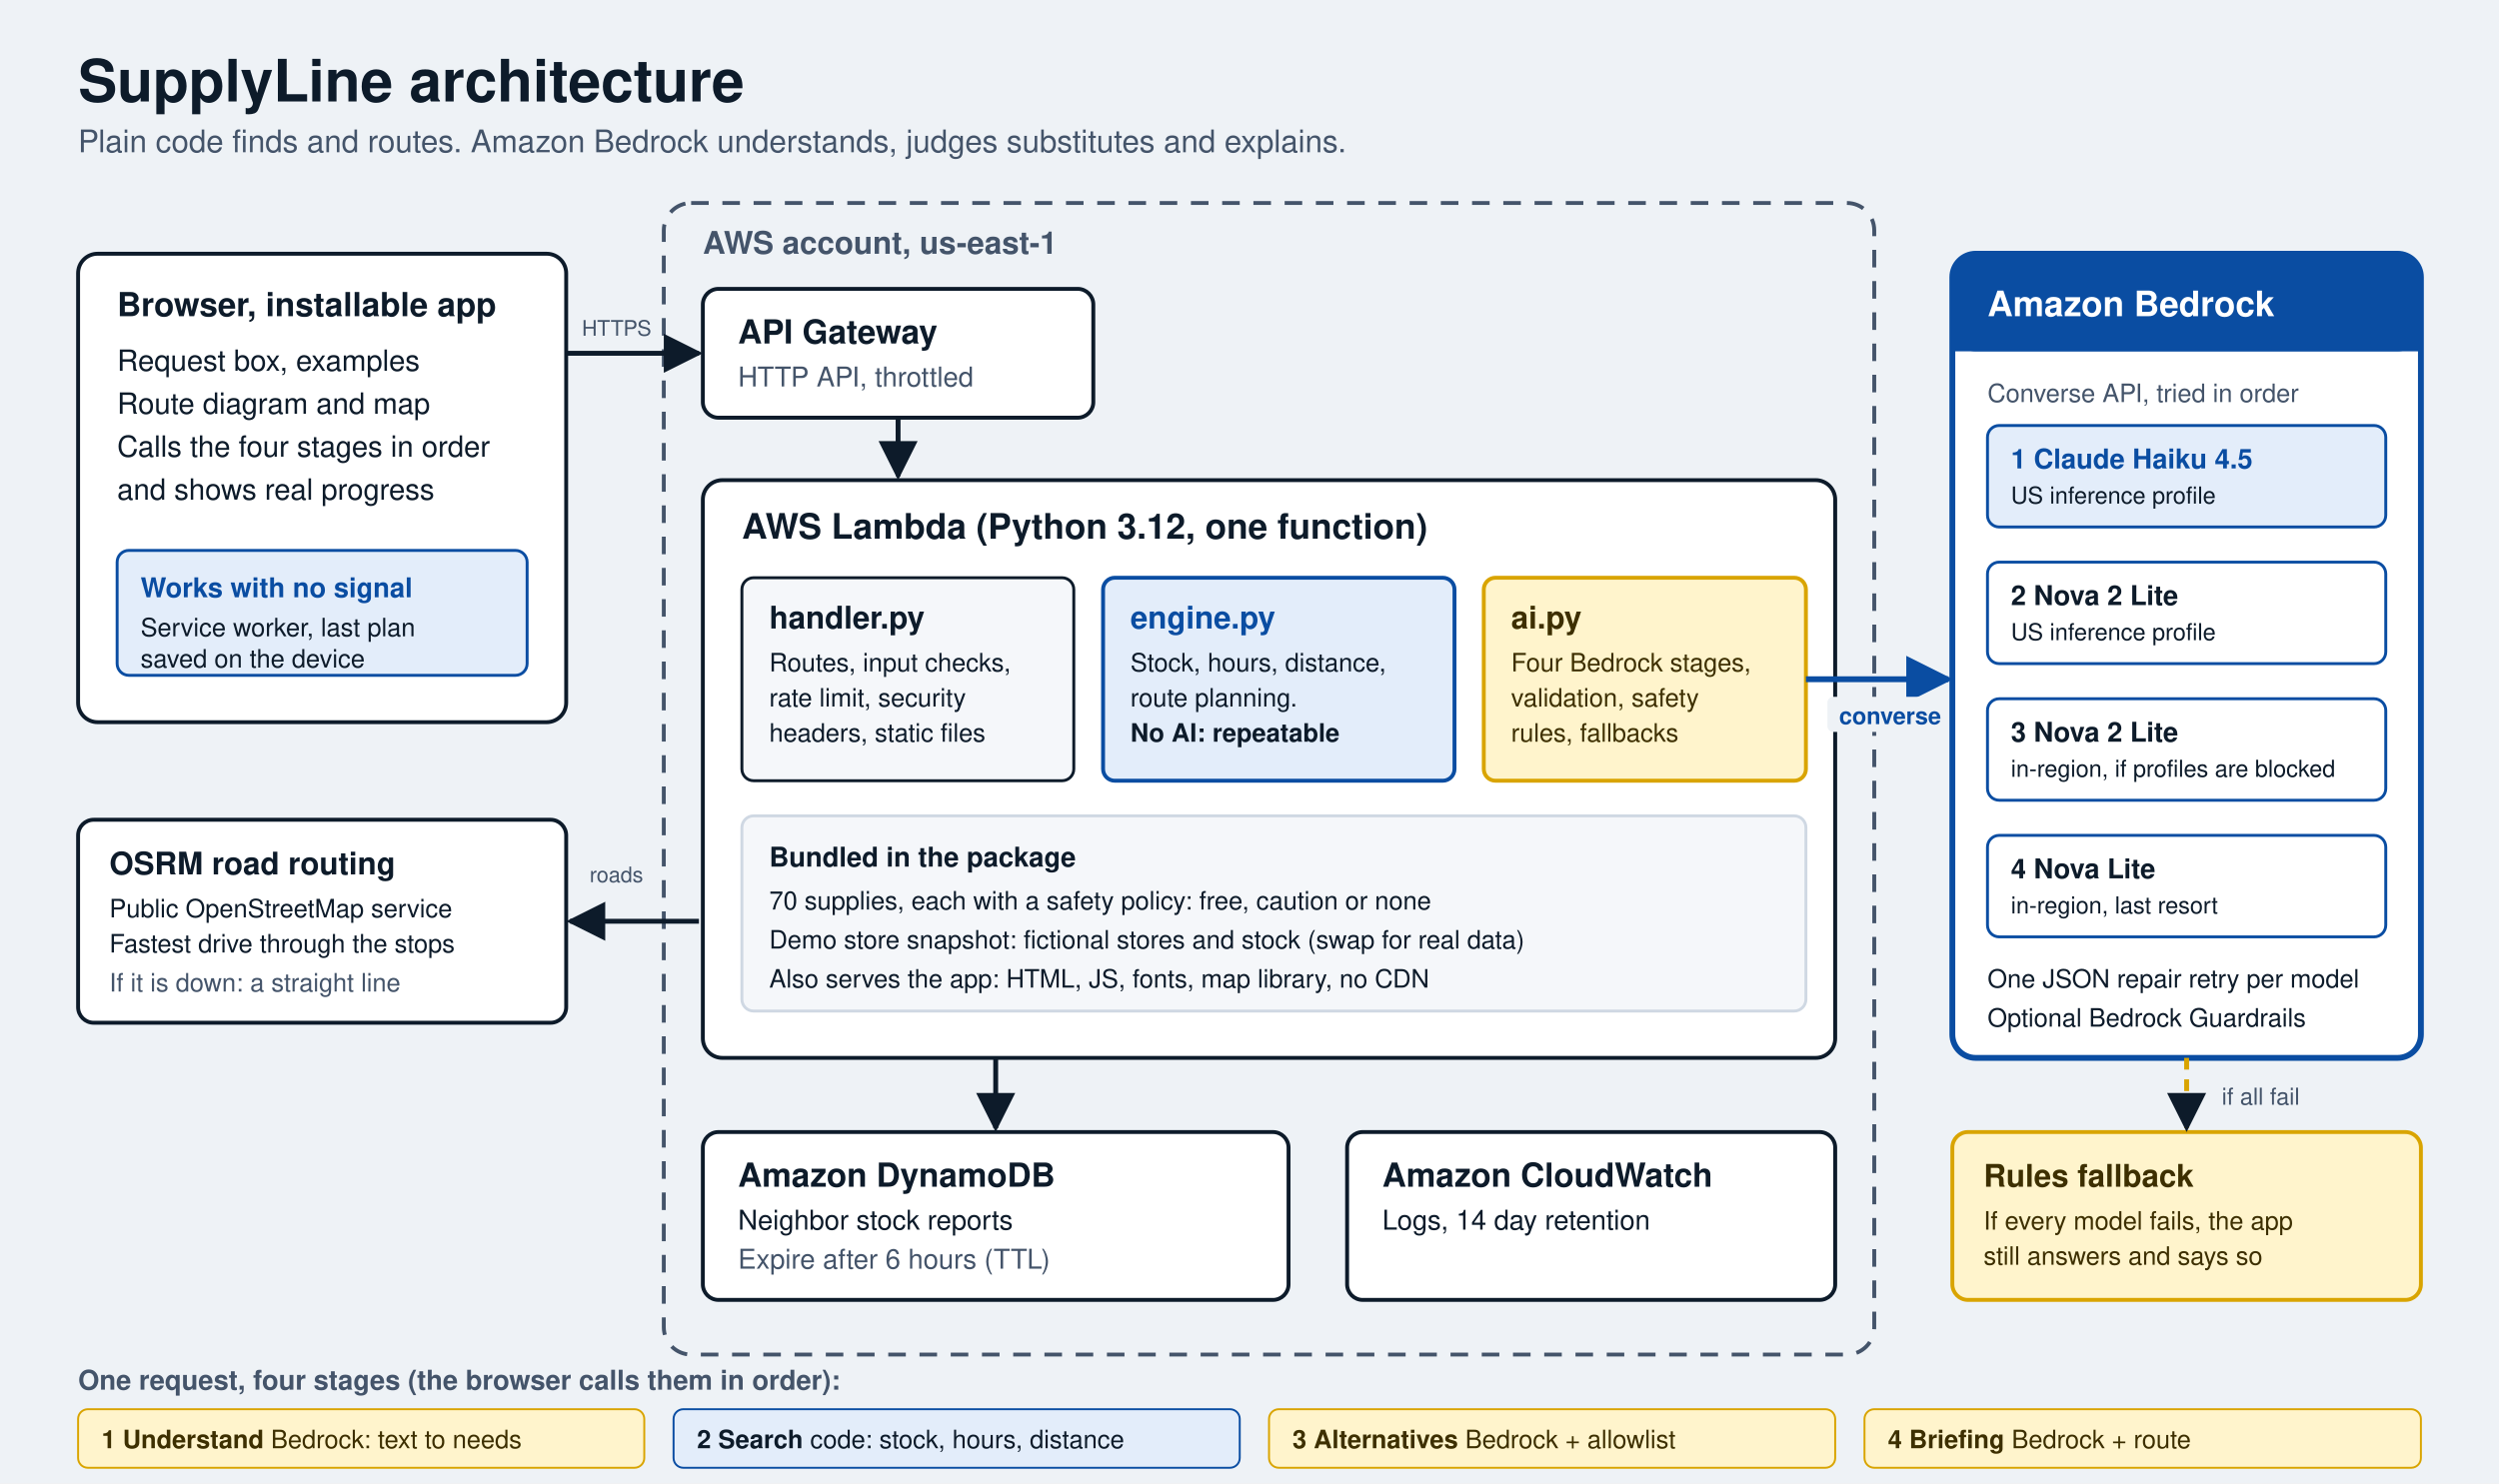
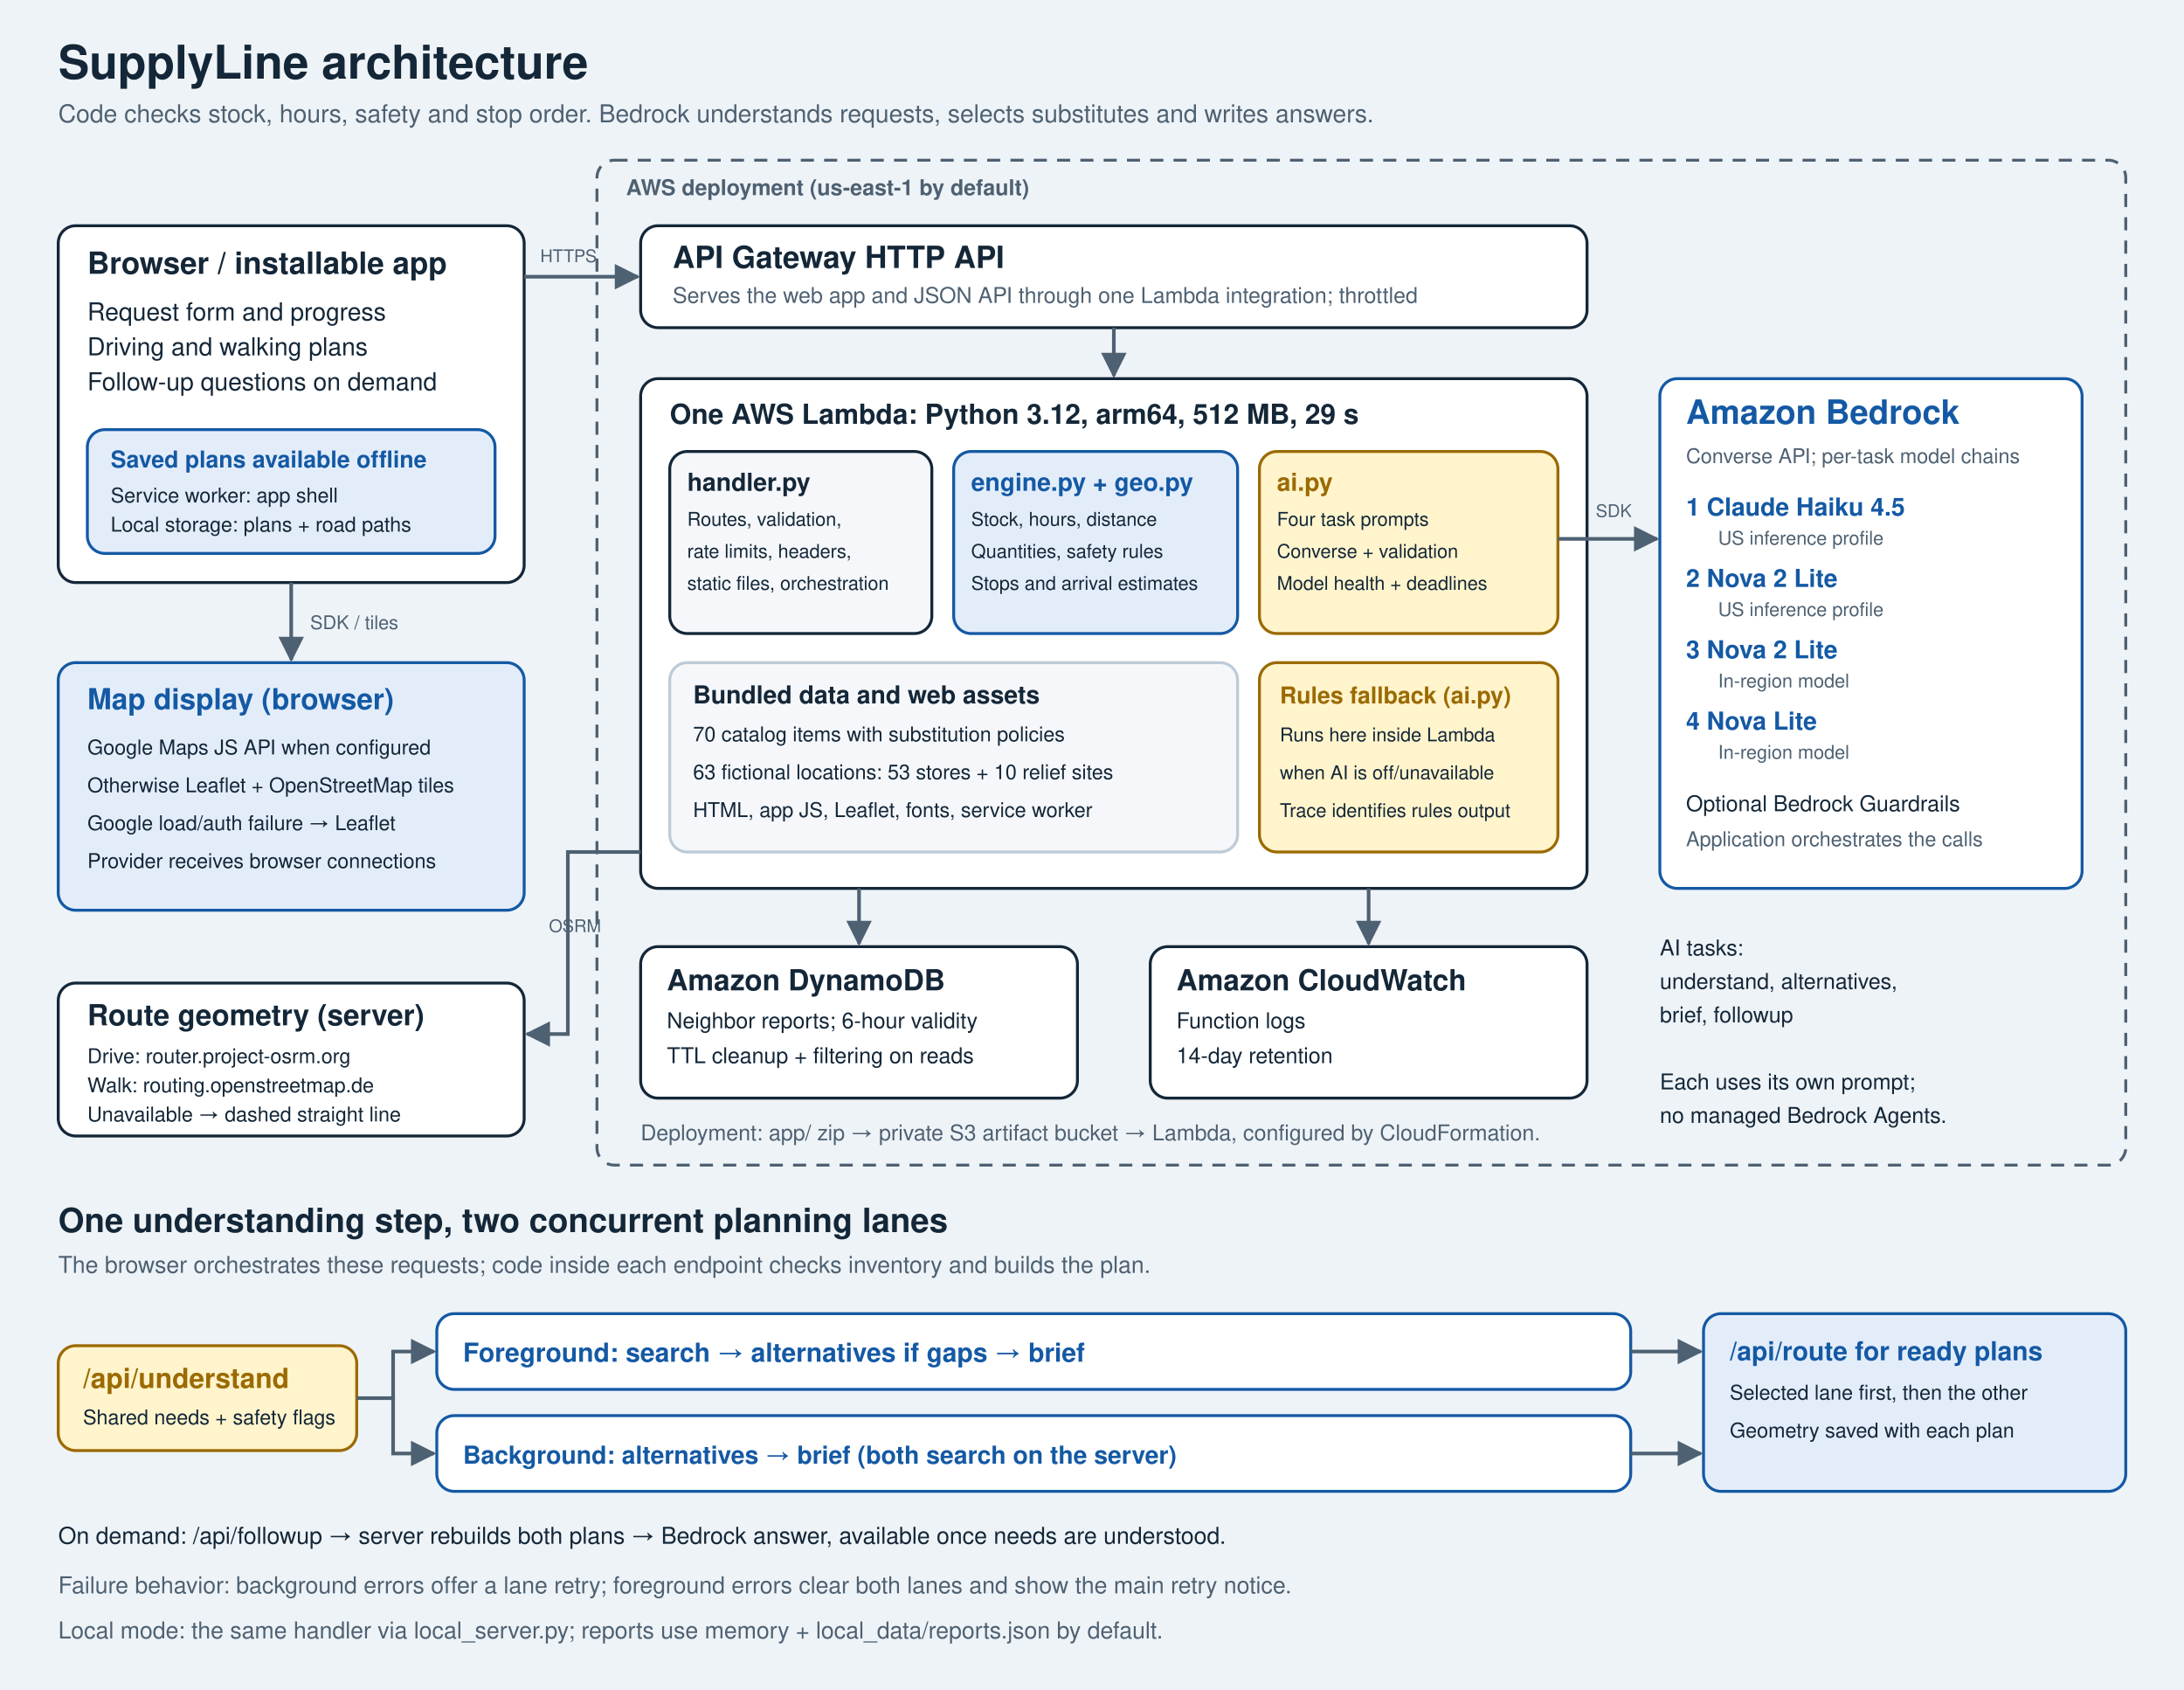
- <svg xmlns="http://www.w3.org/2000/svg" viewBox="0 0 1280 760" font-family="'Overpass','Segoe UI',Helvetica,Arial,sans-serif">
+ <svg xmlns="http://www.w3.org/2000/svg" viewBox="0 0 1500 1160" role="img" aria-labelledby="title desc" font-family="Overpass, Segoe UI, Helvetica, Arial, sans-serif">
  <defs>
-     <marker id="arr" viewBox="0 0 10 10" refX="9" refY="5" markerWidth="8" markerHeight="8" orient="auto-start-reverse">
-       <path d="M0 0L10 5L0 10z" fill="#0d1b2a" />
-     </marker>
-     <marker id="arrb" viewBox="0 0 10 10" refX="9" refY="5" markerWidth="8" markerHeight="8" orient="auto-start-reverse">
-       <path d="M0 0L10 5L0 10z" fill="#0a4da2" />
+     <marker id="arrow" viewBox="0 0 10 10" refX="9" refY="5" markerWidth="7" markerHeight="7" orient="auto-start-reverse">
+       <path d="M0 0L10 5L0 10z" fill="#4e6172" />
    </marker>
  </defs>
-   <rect width="1280" height="760" fill="#eef2f6" />
-   <text x="40" y="52" font-size="30" font-weight="800" fill="#0d1b2a">SupplyLine architecture</text>
-   <text x="40" y="78" font-size="16" fill="#44546a">Plain code finds and routes. Amazon Bedrock understands, judges substitutes and explains.</text>
-   <rect x="40" y="130" width="250" height="240" rx="10" fill="#fff" stroke="#0d1b2a" stroke-width="2" />
-   <text x="60" y="162" font-size="17" font-weight="800" fill="#0d1b2a">Browser, installable app</text>
-   <text x="60" y="190" font-size="15" fill="#0d1b2a">Request box, examples</text>
-   <text x="60" y="212" font-size="15" fill="#0d1b2a">Route diagram and map</text>
-   <text x="60" y="234" font-size="15" fill="#0d1b2a">Calls the four stages in order</text>
-   <text x="60" y="256" font-size="15" fill="#0d1b2a">and shows real progress</text>
-   <rect x="60" y="282" width="210" height="64" rx="6" fill="#e3edfa" stroke="#0a4da2" stroke-width="1.5" />
-   <text x="72" y="306" font-size="14" font-weight="700" fill="#0a4da2">Works with no signal</text>
-   <text x="72" y="326" font-size="13" fill="#0d1b2a">Service worker, last plan</text>
-   <text x="72" y="342" font-size="13" fill="#0d1b2a">saved on the device</text>
-   <rect x="340" y="104" width="620" height="590" rx="14" fill="none" stroke="#44546a" stroke-width="2" stroke-dasharray="9 7" />
-   <text x="360" y="130" font-size="16" font-weight="700" fill="#44546a">AWS account, us-east-1</text>
-   <rect x="360" y="148" width="200" height="66" rx="8" fill="#fff" stroke="#0d1b2a" stroke-width="2" />
-   <text x="378" y="176" font-size="17" font-weight="800" fill="#0d1b2a">API Gateway</text>
-   <text x="378" y="198" font-size="14" fill="#44546a">HTTP API, throttled</text>
-   <rect x="360" y="246" width="580" height="296" rx="10" fill="#fff" stroke="#0d1b2a" stroke-width="2" />
-   <text x="380" y="276" font-size="18" font-weight="800" fill="#0d1b2a">AWS Lambda  (Python 3.12, one function)</text>
-   <rect x="380" y="296" width="170" height="104" rx="6" fill="#f5f7fa" stroke="#0d1b2a" stroke-width="1.5" />
-   <text x="394" y="322" font-size="16" font-weight="800" fill="#0d1b2a">handler.py</text>
-   <text x="394" y="344" font-size="13" fill="#0d1b2a">Routes, input checks,</text>
-   <text x="394" y="362" font-size="13" fill="#0d1b2a">rate limit, security</text>
-   <text x="394" y="380" font-size="13" fill="#0d1b2a">headers, static files</text>
-   <rect x="565" y="296" width="180" height="104" rx="6" fill="#e3edfa" stroke="#0a4da2" stroke-width="2" />
-   <text x="579" y="322" font-size="16" font-weight="800" fill="#0a4da2">engine.py</text>
-   <text x="579" y="344" font-size="13" fill="#0d1b2a">Stock, hours, distance,</text>
-   <text x="579" y="362" font-size="13" fill="#0d1b2a">route planning.</text>
-   <text x="579" y="380" font-size="13" font-weight="700" fill="#0d1b2a">No AI: repeatable</text>
-   <rect x="760" y="296" width="165" height="104" rx="6" fill="#fff4cc" stroke="#d9a400" stroke-width="2" />
-   <text x="774" y="322" font-size="16" font-weight="800" fill="#3d2f00">ai.py</text>
-   <text x="774" y="344" font-size="13" fill="#3d2f00">Four Bedrock stages,</text>
-   <text x="774" y="362" font-size="13" fill="#3d2f00">validation, safety</text>
-   <text x="774" y="380" font-size="13" fill="#3d2f00">rules, fallbacks</text>
-   <rect x="380" y="418" width="545" height="100" rx="6" fill="#f5f7fa" stroke="#cfd8e3" stroke-width="1.5" />
-   <text x="394" y="444" font-size="14" font-weight="700" fill="#0d1b2a">Bundled in the package</text>
-   <text x="394" y="466" font-size="13" fill="#0d1b2a">70 supplies, each with a safety policy: free, caution or none</text>
-   <text x="394" y="486" font-size="13" fill="#0d1b2a">Demo store snapshot: fictional stores and stock (swap for real data)</text>
-   <text x="394" y="506" font-size="13" fill="#0d1b2a">Also serves the app: HTML, JS, fonts, map library, no CDN</text>
-   <rect x="360" y="580" width="300" height="86" rx="8" fill="#fff" stroke="#0d1b2a" stroke-width="2" />
-   <text x="378" y="608" font-size="17" font-weight="800" fill="#0d1b2a">Amazon DynamoDB</text>
-   <text x="378" y="630" font-size="14" fill="#0d1b2a">Neighbor stock reports</text>
-   <text x="378" y="650" font-size="14" fill="#44546a">Expire after 6 hours (TTL)</text>
-   <rect x="690" y="580" width="250" height="86" rx="8" fill="#fff" stroke="#0d1b2a" stroke-width="2" />
-   <text x="708" y="608" font-size="17" font-weight="800" fill="#0d1b2a">Amazon CloudWatch</text>
-   <text x="708" y="630" font-size="14" fill="#0d1b2a">Logs, 14 day retention</text>
-   <rect x="1000" y="130" width="240" height="412" rx="12" fill="#fff" stroke="#0a4da2" stroke-width="3" />
-   <rect x="1000" y="130" width="240" height="50" rx="12" fill="#0a4da2" />
-   <rect x="1000" y="160" width="240" height="20" fill="#0a4da2" />
-   <text x="1018" y="162" font-size="18" font-weight="800" fill="#fff">Amazon Bedrock</text>
-   <text x="1018" y="206" font-size="13" fill="#44546a">Converse API, tried in order</text>
-   <rect x="1018" y="218" width="204" height="52" rx="6" fill="#e3edfa" stroke="#0a4da2" stroke-width="1.5" />
-   <text x="1030" y="240" font-size="14" font-weight="800" fill="#0a4da2">1  Claude Haiku 4.5</text>
-   <text x="1030" y="258" font-size="12" fill="#0d1b2a">US inference profile</text>
-   <rect x="1018" y="288" width="204" height="52" rx="6" fill="#fff" stroke="#0a4da2" stroke-width="1.5" />
-   <text x="1030" y="310" font-size="14" font-weight="800" fill="#0d1b2a">2  Nova 2 Lite</text>
-   <text x="1030" y="328" font-size="12" fill="#0d1b2a">US inference profile</text>
-   <rect x="1018" y="358" width="204" height="52" rx="6" fill="#fff" stroke="#0a4da2" stroke-width="1.5" />
-   <text x="1030" y="380" font-size="14" font-weight="800" fill="#0d1b2a">3  Nova 2 Lite</text>
-   <text x="1030" y="398" font-size="12" fill="#0d1b2a">in-region, if profiles are blocked</text>
-   <rect x="1018" y="428" width="204" height="52" rx="6" fill="#fff" stroke="#0a4da2" stroke-width="1.5" />
-   <text x="1030" y="450" font-size="14" font-weight="800" fill="#0d1b2a">4  Nova Lite</text>
-   <text x="1030" y="468" font-size="12" fill="#0d1b2a">in-region, last resort</text>
-   <text x="1018" y="506" font-size="13" fill="#0d1b2a">One JSON repair retry per model</text>
-   <text x="1018" y="526" font-size="13" fill="#0d1b2a">Optional Bedrock Guardrails</text>
-   <rect x="1000" y="580" width="240" height="86" rx="8" fill="#fff4cc" stroke="#d9a400" stroke-width="2" />
-   <text x="1016" y="608" font-size="16" font-weight="800" fill="#3d2f00">Rules fallback</text>
-   <text x="1016" y="630" font-size="13" fill="#3d2f00">If every model fails, the app</text>
-   <text x="1016" y="648" font-size="13" fill="#3d2f00">still answers and says so</text>
-   <rect x="40" y="420" width="250" height="104" rx="8" fill="#fff" stroke="#0d1b2a" stroke-width="2" />
-   <text x="56" y="448" font-size="16" font-weight="800" fill="#0d1b2a">OSRM road routing</text>
-   <text x="56" y="470" font-size="13" fill="#0d1b2a">Public OpenStreetMap service</text>
-   <text x="56" y="488" font-size="13" fill="#0d1b2a">Fastest drive through the stops</text>
-   <text x="56" y="508" font-size="13" fill="#44546a">If it is down: a straight line</text>
-   <path d="M290 181 H358" fill="none" stroke="#0d1b2a" stroke-width="2.5" marker-end="url(#arr)" />
-   <text x="298" y="172" font-size="11" fill="#44546a">HTTPS</text>
-   <path d="M460 214 V244" fill="none" stroke="#0d1b2a" stroke-width="2.5" marker-end="url(#arr)" />
-   <path d="M925 348 H998" fill="none" stroke="#0a4da2" stroke-width="3" marker-end="url(#arrb)" />
-   <rect x="936" y="357" width="60" height="18" rx="3" fill="#eef2f6" />
-   <text x="942" y="371" font-size="12" font-weight="700" fill="#0a4da2">converse</text>
-   <path d="M510 542 V578" fill="none" stroke="#0d1b2a" stroke-width="2.5" marker-end="url(#arr)" />
-   <path d="M1120 542 V578" fill="none" stroke="#d9a400" stroke-width="2.5" stroke-dasharray="6 5" marker-end="url(#arr)" />
-   <text x="1138" y="566" font-size="12" fill="#44546a">if all fail</text>
-   <path d="M358 472 H292" fill="none" stroke="#0d1b2a" stroke-width="2.5" marker-end="url(#arr)" />
-   <text x="302" y="452" font-size="11" fill="#44546a">roads</text>
-   <text x="40" y="712" font-size="14" font-weight="700" fill="#44546a">One request, four stages (the browser calls them in order):</text>
-   <g font-size="13">
-     <rect x="40" y="722" width="290" height="30" rx="5" fill="#fff4cc" stroke="#d9a400" />
-     <text x="52" y="742" fill="#3d2f00">
-       <tspan font-weight="800">1 Understand</tspan>  Bedrock: text to needs</text>
-     <rect x="345" y="722" width="290" height="30" rx="5" fill="#e3edfa" stroke="#0a4da2" />
-     <text x="357" y="742" fill="#0d1b2a">
-       <tspan font-weight="800">2 Search</tspan>  code: stock, hours, distance</text>
-     <rect x="650" y="722" width="290" height="30" rx="5" fill="#fff4cc" stroke="#d9a400" />
-     <text x="662" y="742" fill="#3d2f00">
-       <tspan font-weight="800">3 Alternatives</tspan>  Bedrock + allowlist</text>
-     <rect x="955" y="722" width="285" height="30" rx="5" fill="#fff4cc" stroke="#d9a400" />
-     <text x="967" y="742" fill="#3d2f00">
-       <tspan font-weight="800">4 Briefing</tspan>  Bedrock + route</text>
-   </g>
+   <rect width="1500" height="1160" fill="#eef3f7" />
+   <text x="40" y="54" font-size="32" fill="#142738" font-weight="700">SupplyLine architecture</text>
+   <text x="40" y="84" font-size="17" fill="#4e6172">Code checks stock, hours, safety and stop order. Bedrock understands requests, selects substitutes and writes answers.</text>
+   <rect x="410" y="110" width="1050" height="690" rx="12" fill="none" stroke="#4e6172" stroke-width="2" stroke-dasharray="9 7" />
+   <text x="430" y="134" font-size="15" fill="#4e6172" font-weight="700">AWS deployment (us-east-1 by default)</text>
+   <rect x="440" y="155" width="650" height="70" rx="12" fill="white" stroke="#142738" stroke-width="2" />
+   <text x="462" y="184" font-size="21" fill="#142738" font-weight="700">API Gateway HTTP API</text>
+   <text x="462" y="208" font-size="15" fill="#4e6172">Serves the web app and JSON API through one Lambda integration; throttled</text>
+   <rect x="40" y="155" width="320" height="245" rx="12" fill="white" stroke="#142738" stroke-width="2" />
+   <text x="60" y="188" font-size="21" fill="#142738" font-weight="700">Browser / installable app</text>
+   <text x="60" y="220" font-size="17" fill="#142738">Request form and progress</text>
+   <text x="60" y="244" font-size="17" fill="#142738">Driving and walking plans</text>
+   <text x="60" y="268" font-size="17" fill="#142738">Follow-up questions on demand</text>
+   <rect x="60" y="295" width="280" height="85" rx="12" fill="#e3edfa" stroke="#1459a4" stroke-width="2" />
+   <text x="76" y="321" font-size="16" fill="#1459a4" font-weight="700">Saved plans available offline</text>
+   <text x="76" y="345" font-size="14" fill="#142738">Service worker: app shell</text>
+   <text x="76" y="365" font-size="14" fill="#142738">Local storage: plans + road paths</text>
+   <path d="M360 190 H438" fill="none" stroke="#4e6172" stroke-width="2.5" marker-end="url(#arrow)" />
+   <text x="371" y="180" font-size="12" fill="#4e6172">HTTPS</text>
+   <path d="M765 225 V258" fill="none" stroke="#4e6172" stroke-width="2.5" marker-end="url(#arrow)" />
+   <rect x="440" y="260" width="650" height="350" rx="12" fill="white" stroke="#142738" stroke-width="2" />
+   <text x="460" y="291" font-size="19" fill="#142738" font-weight="700">One AWS Lambda: Python 3.12, arm64, 512 MB, 29 s</text>
+   <rect x="460" y="310" width="180" height="125" rx="12" fill="#f5f7fa" stroke="#142738" stroke-width="2" />
+   <text x="472" y="337" font-size="17" fill="#142738" font-weight="700">handler.py</text>
+   <text x="472" y="361" font-size="13" fill="#142738">Routes, validation,</text>
+   <text x="472" y="383" font-size="13" fill="#142738">rate limits, headers,</text>
+   <text x="472" y="405" font-size="13" fill="#142738">static files, orchestration</text>
+   <rect x="655" y="310" width="195" height="125" rx="12" fill="#e3edfa" stroke="#1459a4" stroke-width="2" />
+   <text x="667" y="337" font-size="17" fill="#1459a4" font-weight="700">engine.py + geo.py</text>
+   <text x="667" y="361" font-size="13" fill="#142738">Stock, hours, distance</text>
+   <text x="667" y="383" font-size="13" fill="#142738">Quantities, safety rules</text>
+   <text x="667" y="405" font-size="13" fill="#142738">Stops and arrival estimates</text>
+   <rect x="865" y="310" width="205" height="125" rx="12" fill="#fff4cc" stroke="#9b6a00" stroke-width="2" />
+   <text x="877" y="337" font-size="17" fill="#9b6a00" font-weight="700">ai.py</text>
+   <text x="877" y="361" font-size="13" fill="#142738">Four task prompts</text>
+   <text x="877" y="383" font-size="13" fill="#142738">Converse + validation</text>
+   <text x="877" y="405" font-size="13" fill="#142738">Model health + deadlines</text>
+   <rect x="460" y="455" width="390" height="130" rx="12" fill="#f5f7fa" stroke="#bdcbd7" stroke-width="2" />
+   <text x="476" y="483" font-size="17" fill="#142738" font-weight="700">Bundled data and web assets</text>
+   <text x="476" y="509" font-size="14" fill="#142738">70 catalog items with substitution policies</text>
+   <text x="476" y="535" font-size="14" fill="#142738">63 fictional locations: 53 stores + 10 relief sites</text>
+   <text x="476" y="561" font-size="14" fill="#142738">HTML, app JS, Leaflet, fonts, service worker</text>
+   <rect x="865" y="455" width="205" height="130" rx="12" fill="#fff4cc" stroke="#9b6a00" stroke-width="2" />
+   <text x="879" y="483" font-size="16" fill="#9b6a00" font-weight="700">Rules fallback (ai.py)</text>
+   <text x="879" y="509" font-size="13" fill="#142738">Runs here inside Lambda</text>
+   <text x="879" y="535" font-size="13" fill="#142738">when AI is off/unavailable</text>
+   <text x="879" y="561" font-size="13" fill="#142738">Trace identifies rules output</text>
+   <rect x="1140" y="260" width="290" height="350" rx="12" fill="white" stroke="#1459a4" stroke-width="2" />
+   <text x="1158" y="291" font-size="23" fill="#1459a4" font-weight="700">Amazon Bedrock</text>
+   <text x="1158" y="318" font-size="14" fill="#4e6172">Converse API; per-task model chains</text>
+   <text x="1158" y="354" font-size="17" fill="#1459a4" font-weight="700">1  Claude Haiku 4.5</text>
+   <text x="1180" y="374" font-size="13" fill="#4e6172">US inference profile</text>
+   <text x="1158" y="403" font-size="17" fill="#1459a4" font-weight="700">2  Nova 2 Lite</text>
+   <text x="1180" y="423" font-size="13" fill="#4e6172">US inference profile</text>
+   <text x="1158" y="452" font-size="17" fill="#1459a4" font-weight="700">3  Nova 2 Lite</text>
+   <text x="1180" y="472" font-size="13" fill="#4e6172">In-region model</text>
+   <text x="1158" y="501" font-size="17" fill="#1459a4" font-weight="700">4  Nova Lite</text>
+   <text x="1180" y="521" font-size="13" fill="#4e6172">In-region model</text>
+   <text x="1158" y="557" font-size="15" fill="#142738">Optional Bedrock Guardrails</text>
+   <text x="1158" y="581" font-size="14" fill="#4e6172">Application orchestrates the calls</text>
+   <path d="M1070 370 H1138" fill="none" stroke="#4e6172" stroke-width="2.5" marker-end="url(#arrow)" />
+   <text x="1096" y="355" font-size="12" fill="#4e6172">SDK</text>
+   <rect x="440" y="650" width="300" height="104" rx="12" fill="white" stroke="#142738" stroke-width="2" />
+   <text x="458" y="680" font-size="20" fill="#142738" font-weight="700">Amazon DynamoDB</text>
+   <text x="458" y="706" font-size="15" fill="#142738">Neighbor reports; 6-hour validity</text>
+   <text x="458" y="730" font-size="15" fill="#142738">TTL cleanup + filtering on reads</text>
+   <rect x="790" y="650" width="300" height="104" rx="12" fill="white" stroke="#142738" stroke-width="2" />
+   <text x="808" y="680" font-size="20" fill="#142738" font-weight="700">Amazon CloudWatch</text>
+   <text x="808" y="706" font-size="15" fill="#142738">Function logs</text>
+   <text x="808" y="730" font-size="15" fill="#142738">14-day retention</text>
+   <path d="M590 610 V648" fill="none" stroke="#4e6172" stroke-width="2.5" marker-end="url(#arrow)" />
+   <path d="M940 610 V648" fill="none" stroke="#4e6172" stroke-width="2.5" marker-end="url(#arrow)" />
+   <text x="1140" y="656" font-size="15" fill="#142738">AI tasks:</text>
+   <text x="1140" y="679" font-size="15" fill="#142738">understand, alternatives,</text>
+   <text x="1140" y="702" font-size="15" fill="#142738">brief, followup</text>
+   <text x="1140" y="725" font-size="15" fill="#142738" />
+   <text x="1140" y="748" font-size="15" fill="#142738">Each uses its own prompt;</text>
+   <text x="1140" y="771" font-size="15" fill="#142738">no managed Bedrock Agents.</text>
+   <text x="440" y="783" font-size="15" fill="#4e6172">Deployment: app/ zip → private S3 artifact bucket → Lambda, configured by CloudFormation.</text>
+   <rect x="40" y="455" width="320" height="170" rx="12" fill="#e3edfa" stroke="#1459a4" stroke-width="2" />
+   <text x="60" y="487" font-size="20" fill="#1459a4" font-weight="700">Map display (browser)</text>
+   <text x="60" y="518" font-size="14" fill="#142738">Google Maps JS API when configured</text>
+   <text x="60" y="544" font-size="14" fill="#142738">Otherwise Leaflet + OpenStreetMap tiles</text>
+   <text x="60" y="570" font-size="14" fill="#142738">Google load/auth failure → Leaflet</text>
+   <text x="60" y="596" font-size="14" fill="#142738">Provider receives browser connections</text>
+   <path d="M200 400 V453" fill="none" stroke="#4e6172" stroke-width="2.5" marker-end="url(#arrow)" />
+   <text x="213" y="432" font-size="13" fill="#4e6172">SDK / tiles</text>
+   <rect x="40" y="675" width="320" height="105" rx="12" fill="white" stroke="#142738" stroke-width="2" />
+   <text x="60" y="704" font-size="20" fill="#142738" font-weight="700">Route geometry (server)</text>
+   <text x="60" y="730" font-size="14" fill="#142738">Drive: router.project-osrm.org</text>
+   <text x="60" y="750" font-size="14" fill="#142738">Walk: routing.openstreetmap.de</text>
+   <text x="60" y="770" font-size="14" fill="#142738">Unavailable → dashed straight line</text>
+   <path d="M440 585 H390 V710 H362" fill="none" stroke="#4e6172" stroke-width="2.5" marker-end="url(#arrow)" />
+   <text x="377" y="640" font-size="12" fill="#4e6172">OSRM</text>
+   <text x="40" y="846" font-size="23" fill="#142738" font-weight="700">One understanding step, two concurrent planning lanes</text>
+   <text x="40" y="874" font-size="16" fill="#4e6172">The browser orchestrates these requests; code inside each endpoint checks inventory and builds the plan.</text>
+   <rect x="40" y="924" width="205" height="72" rx="12" fill="#fff4cc" stroke="#9b6a00" stroke-width="2" />
+   <text x="57" y="953" font-size="19" fill="#9b6a00" font-weight="700">/api/understand</text>
+   <text x="57" y="978" font-size="14" fill="#142738">Shared needs + safety flags</text>
+   <rect x="300" y="902" width="820" height="52" rx="12" fill="white" stroke="#1459a4" stroke-width="2" />
+   <text x="318" y="935" font-size="18" fill="#1459a4" font-weight="700">Foreground: search → alternatives if gaps → brief</text>
+   <rect x="300" y="972" width="820" height="52" rx="12" fill="white" stroke="#1459a4" stroke-width="2" />
+   <text x="318" y="1005" font-size="17" fill="#1459a4" font-weight="700">Background: alternatives → brief (both search on the server)</text>
+   <path d="M245 960 H270 V928 H298" fill="none" stroke="#4e6172" stroke-width="2.5" marker-end="url(#arrow)" />
+   <path d="M270 960 V998 H298" fill="none" stroke="#4e6172" stroke-width="2.5" marker-end="url(#arrow)" />
+   <rect x="1170" y="902" width="290" height="122" rx="12" fill="#e3edfa" stroke="#1459a4" stroke-width="2" />
+   <text x="1188" y="934" font-size="18" fill="#1459a4" font-weight="700">/api/route for ready plans</text>
+   <text x="1188" y="961" font-size="14" fill="#142738">Selected lane first, then the other</text>
+   <text x="1188" y="987" font-size="14" fill="#142738">Geometry saved with each plan</text>
+   <path d="M1120 928 H1168" fill="none" stroke="#4e6172" stroke-width="2.5" marker-end="url(#arrow)" />
+   <path d="M1120 998 H1168" fill="none" stroke="#4e6172" stroke-width="2.5" marker-end="url(#arrow)" />
+   <text x="40" y="1060" font-size="16" fill="#142738">On demand: /api/followup → server rebuilds both plans → Bedrock answer, available once needs are understood.</text>
+   <text x="40" y="1094" font-size="16" fill="#4e6172">Failure behavior: background errors offer a lane retry; foreground errors clear both lanes and show the main retry notice.</text>
+   <text x="40" y="1125" font-size="16" fill="#4e6172">Local mode: the same handler via local_server.py; reports use memory + local_data/reports.json by default.</text>
</svg>
